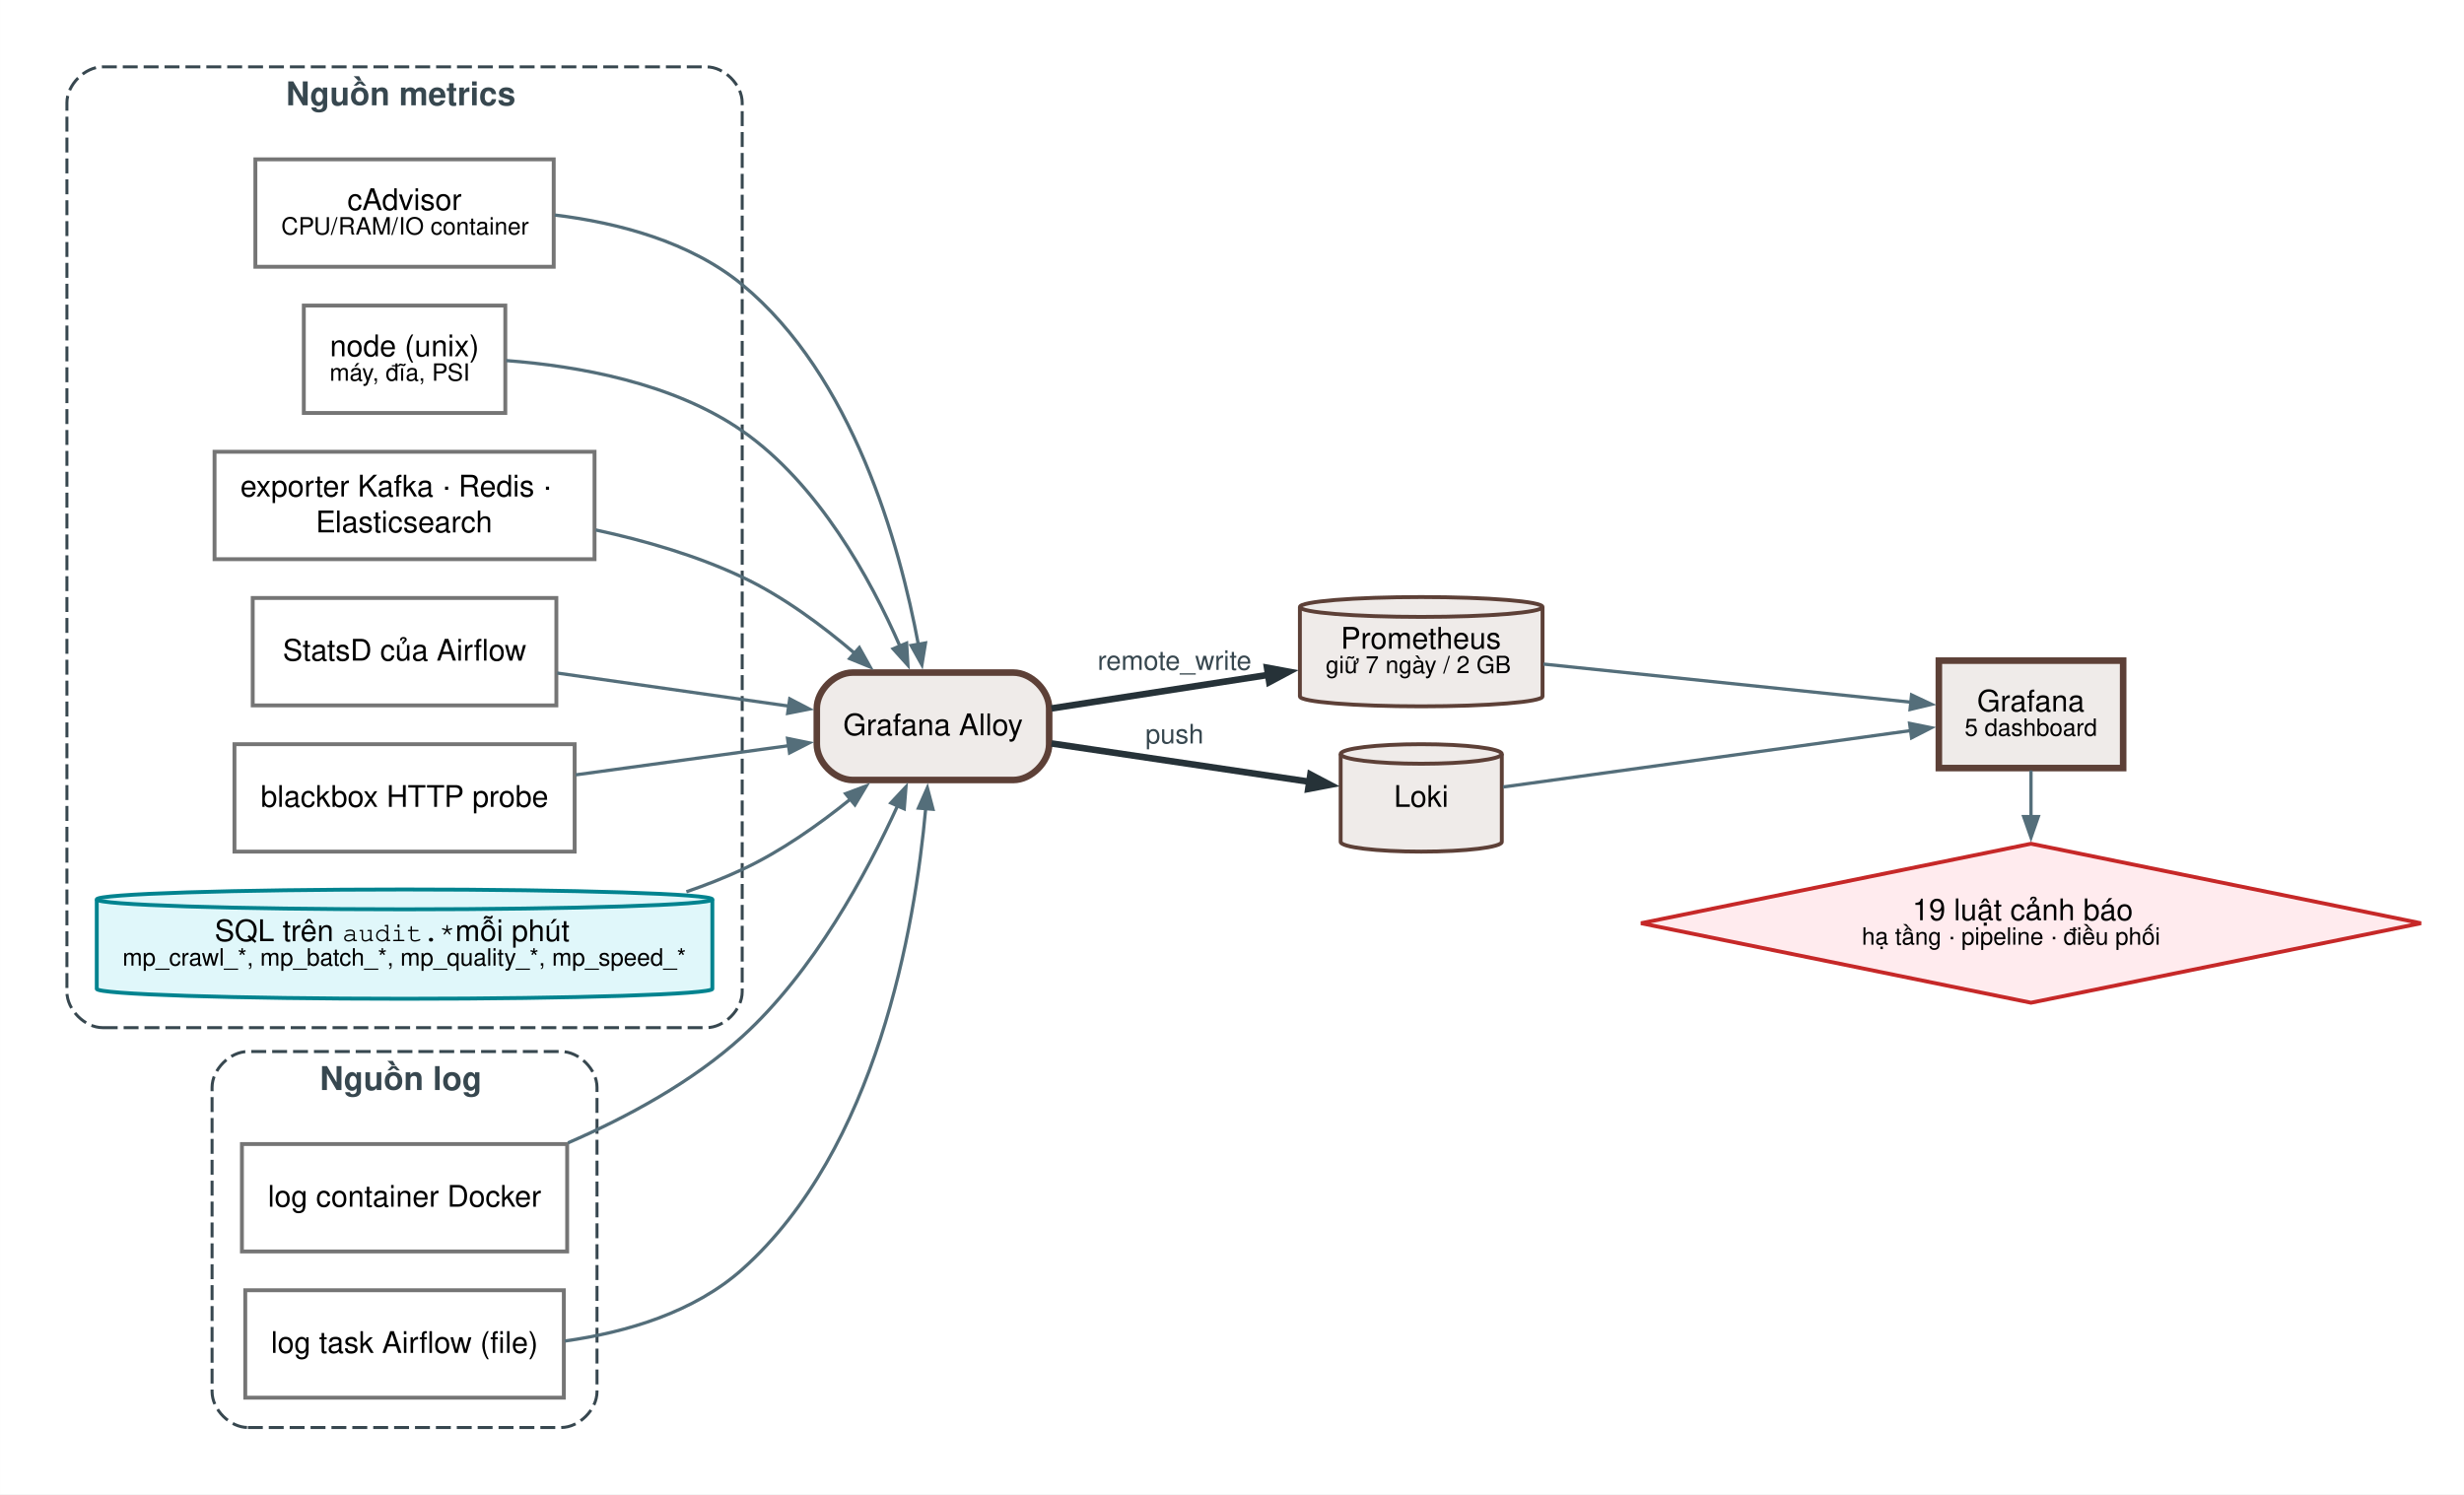
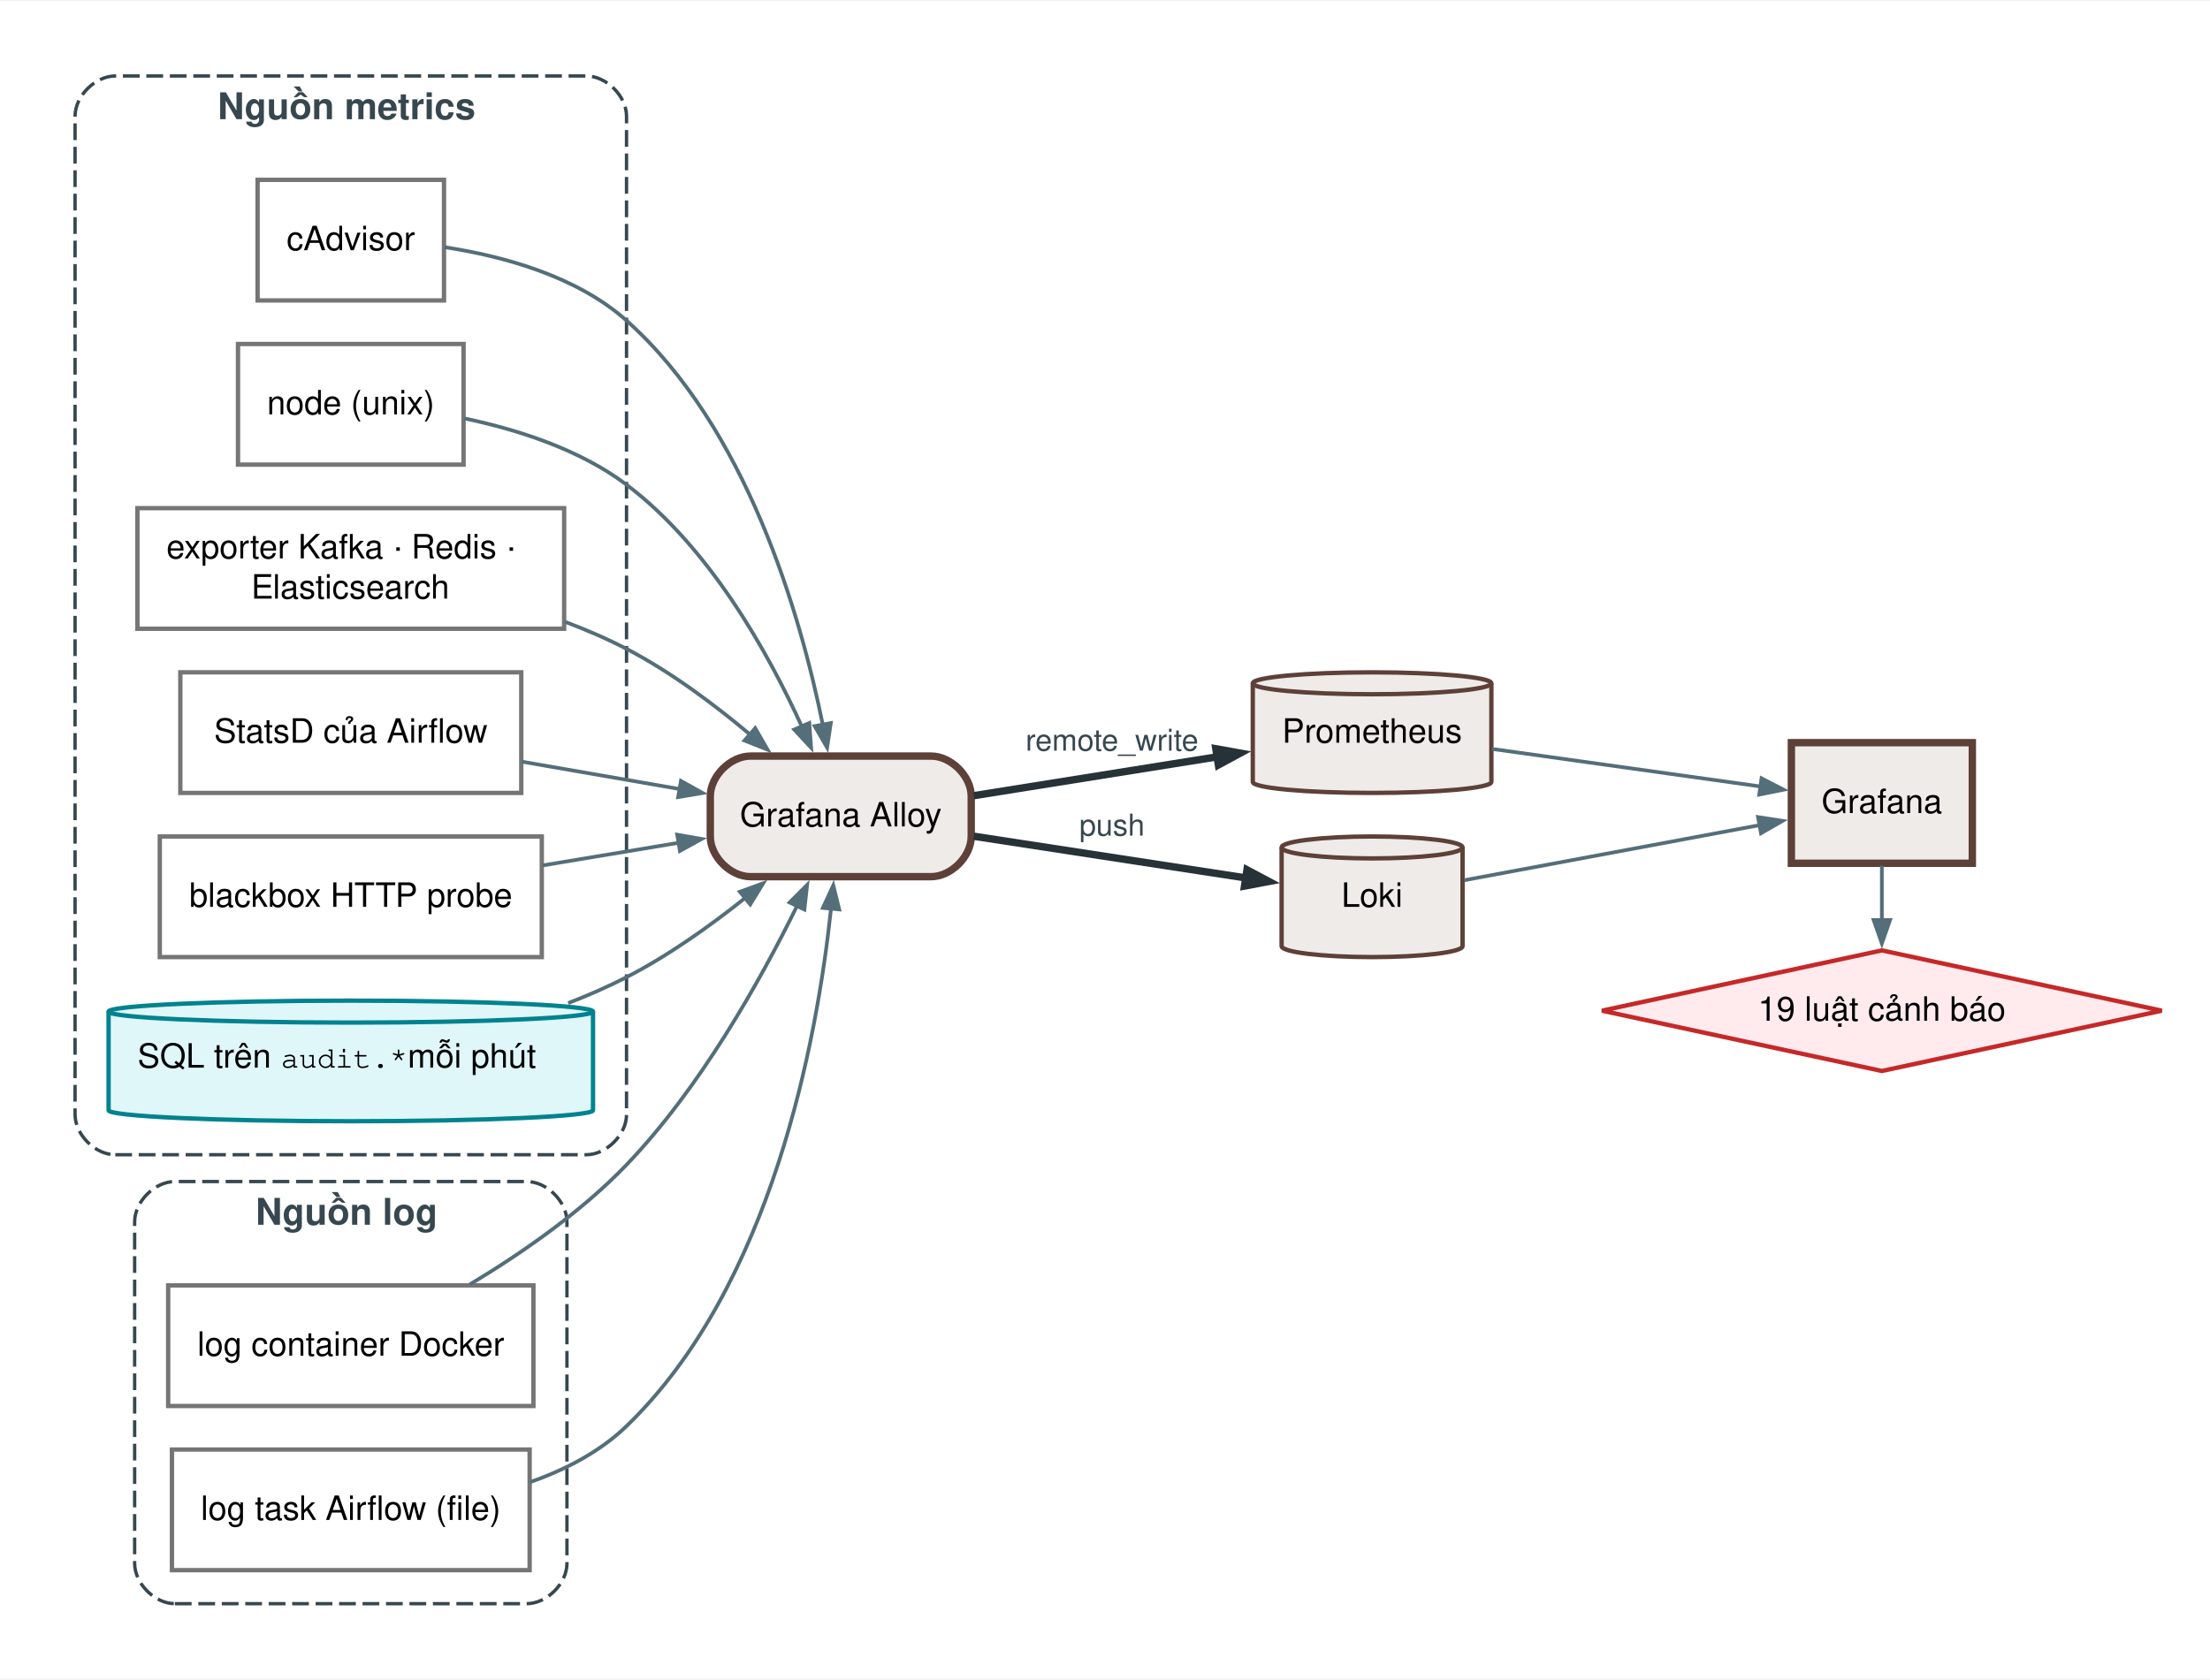
- <svg xmlns="http://www.w3.org/2000/svg" width="826pt" height="501pt" viewBox="0.00 0.00 825.62 500.80">
+ <svg xmlns="http://www.w3.org/2000/svg" width="659pt" height="501pt" viewBox="0.00 0.00 659.48 500.80">
  <g id="graph0" class="graph" transform="scale(1 1) rotate(0) translate(14.4 486.4)">
-     <polygon fill="white" stroke="none" points="-14.4,14.4 -14.4,-486.4 811.22,-486.4 811.22,14.4 -14.4,14.4" />
+     <polygon fill="white" stroke="none" points="-14.4,14.4 -14.4,-486.4 645.08,-486.4 645.08,14.4 -14.4,14.4" />
    <g id="clust1" class="cluster">
-       <path fill="white" stroke="#37474f" stroke-dasharray="5,2" d="M20,-142C20,-142 222.28,-142 222.28,-142 228.28,-142 234.28,-148 234.28,-154 234.28,-154 234.28,-452 234.28,-452 234.28,-458 228.28,-464 222.28,-464 222.28,-464 20,-464 20,-464 14,-464 8,-458 8,-452 8,-452 8,-154 8,-154 8,-148 14,-142 20,-142" />
-       <text text-anchor="start" x="81.41" y="-451.1" font-family="Helvetica,sans-Serif" font-weight="bold" font-size="11.00" fill="#37474f">Nguồn metrics</text>
+       <path fill="white" stroke="#37474f" stroke-dasharray="5,2" d="M20,-142C20,-142 160.56,-142 160.56,-142 166.56,-142 172.56,-148 172.56,-154 172.56,-154 172.56,-452 172.56,-452 172.56,-458 166.56,-464 160.56,-464 160.56,-464 20,-464 20,-464 14,-464 8,-458 8,-452 8,-452 8,-154 8,-154 8,-148 14,-142 20,-142" />
+       <text text-anchor="start" x="50.55" y="-451.1" font-family="Helvetica,sans-Serif" font-weight="bold" font-size="11.00" fill="#37474f">Nguồn metrics</text>
    </g>
    <g id="clust2" class="cluster">
-       <path fill="white" stroke="#37474f" stroke-dasharray="5,2" d="M68.64,-8C68.64,-8 173.63,-8 173.63,-8 179.63,-8 185.63,-14 185.63,-20 185.63,-20 185.63,-122 185.63,-122 185.63,-128 179.63,-134 173.63,-134 173.63,-134 68.64,-134 68.64,-134 62.64,-134 56.64,-128 56.64,-122 56.64,-122 56.64,-20 56.64,-20 56.64,-14 62.64,-8 68.64,-8" />
-       <text text-anchor="start" x="92.73" y="-121.1" font-family="Helvetica,sans-Serif" font-weight="bold" font-size="11.00" fill="#37474f">Nguồn log</text>
+       <path fill="white" stroke="#37474f" stroke-dasharray="5,2" d="M37.78,-8C37.78,-8 142.78,-8 142.78,-8 148.78,-8 154.78,-14 154.78,-20 154.78,-20 154.78,-122 154.78,-122 154.78,-128 148.78,-134 142.78,-134 142.78,-134 37.78,-134 37.78,-134 31.78,-134 25.78,-128 25.78,-122 25.78,-122 25.78,-20 25.78,-20 25.78,-14 31.78,-8 37.78,-8" />
+       <text text-anchor="start" x="61.87" y="-121.1" font-family="Helvetica,sans-Serif" font-weight="bold" font-size="11.00" fill="#37474f">Nguồn log</text>
    </g>
    <g id="node1" class="node">
-       <polygon fill="#ffffff" stroke="#757575" stroke-width="1.3" points="171.12,-433 71.15,-433 71.15,-397 171.12,-397 171.12,-433" />
-       <text text-anchor="start" x="101.97" y="-416" font-family="Helvetica,sans-Serif" font-size="10.00">cAdvisor</text>
-       <text text-anchor="start" x="79.79" y="-407.8" font-family="Helvetica,sans-Serif" font-size="8.00">CPU/RAM/IO container</text>
+       <polygon fill="#ffffff" stroke="#757575" stroke-width="1.3" points="118.09,-433 62.47,-433 62.47,-397 118.09,-397 118.09,-433" />
+       <text text-anchor="middle" x="90.28" y="-412" font-family="Helvetica,sans-Serif" font-size="10.00">cAdvisor</text>
    </g>
    <g id="node9" class="node">
-       <path fill="#efebe9" stroke="#5d4037" stroke-width="2.2" d="M325.14,-261C325.14,-261 271.28,-261 271.28,-261 265.28,-261 259.28,-255 259.28,-249 259.28,-249 259.28,-237 259.28,-237 259.28,-231 265.28,-225 271.28,-225 271.28,-225 325.14,-225 325.14,-225 331.14,-225 337.14,-231 337.14,-237 337.14,-237 337.14,-249 337.14,-249 337.14,-255 331.14,-261 325.14,-261" />
-       <text text-anchor="middle" x="298.21" y="-240" font-family="Helvetica,sans-Serif" font-size="10.00">Grafana Alloy</text>
+       <path fill="#efebe9" stroke="#5d4037" stroke-width="2.2" d="M263.42,-261C263.42,-261 209.56,-261 209.56,-261 203.56,-261 197.56,-255 197.56,-249 197.56,-249 197.56,-237 197.56,-237 197.56,-231 203.56,-225 209.56,-225 209.56,-225 263.42,-225 263.42,-225 269.42,-225 275.42,-231 275.42,-237 275.42,-237 275.42,-249 275.42,-249 275.42,-255 269.42,-261 263.42,-261" />
+       <text text-anchor="middle" x="236.49" y="-240" font-family="Helvetica,sans-Serif" font-size="10.00">Grafana Alloy</text>
    </g>
    <g id="edge1" class="edge">
-       <path fill="none" stroke="#546e7a" stroke-width="1.1" d="M171.49,-414.34C192.83,-411.73 216.85,-405.38 234.28,-391 271.35,-360.42 287.02,-304.06 293.31,-270.41" />
-       <polygon fill="#546e7a" stroke="#546e7a" stroke-width="1.1" points="295.7,-270.92 294.49,-263.6 290.88,-270.08 295.7,-270.92" />
+       <path fill="none" stroke="#546e7a" stroke-width="1.1" d="M118.27,-412.9C135.61,-410.25 157.62,-404.31 172.56,-391 208.34,-359.11 224.43,-303.44 231.15,-270.22" />
+       <polygon fill="#546e7a" stroke="#546e7a" stroke-width="1.1" points="233.52,-270.86 232.42,-263.52 228.71,-269.94 233.52,-270.86" />
    </g>
    <g id="node2" class="node">
-       <polygon fill="#ffffff" stroke="#757575" stroke-width="1.3" points="154.9,-384 87.38,-384 87.38,-348 154.9,-348 154.9,-384" />
-       <text text-anchor="start" x="96.12" y="-367" font-family="Helvetica,sans-Serif" font-size="10.00">node (unix)</text>
-       <text text-anchor="start" x="96.02" y="-358.8" font-family="Helvetica,sans-Serif" font-size="8.00">máy, đĩa, PSI</text>
+       <polygon fill="#ffffff" stroke="#757575" stroke-width="1.3" points="123.93,-384 56.62,-384 56.62,-348 123.93,-348 123.93,-384" />
+       <text text-anchor="middle" x="90.28" y="-363" font-family="Helvetica,sans-Serif" font-size="10.00">node (unix)</text>
    </g>
    <g id="edge2" class="edge">
-       <path fill="none" stroke="#546e7a" stroke-width="1.1" d="M155.24,-365.56C179.1,-363.76 211.07,-358.14 234.28,-342 259.74,-324.29 277.18,-292.61 287.13,-269.86" />
-       <polygon fill="#546e7a" stroke="#546e7a" stroke-width="1.1" points="289.37,-270.86 289.81,-263.45 284.85,-268.96 289.37,-270.86" />
+       <path fill="none" stroke="#546e7a" stroke-width="1.1" d="M124.18,-361.79C140.03,-358.46 158.58,-352.54 172.56,-342 197.18,-323.44 214.69,-292.21 224.89,-269.78" />
+       <polygon fill="#546e7a" stroke="#546e7a" stroke-width="1.1" points="227.09,-270.88 227.65,-263.48 222.6,-268.91 227.09,-270.88" />
    </g>
    <g id="node3" class="node">
-       <polygon fill="#ffffff" stroke="#757575" stroke-width="1.3" points="184.8,-335 57.47,-335 57.47,-299 184.8,-299 184.8,-335" />
-       <text text-anchor="start" x="66.11" y="-320" font-family="Helvetica,sans-Serif" font-size="10.00">exporter Kafka · Redis ·</text>
-       <text text-anchor="start" x="91.4" y="-308" font-family="Helvetica,sans-Serif" font-size="10.00">Elasticsearch</text>
+       <polygon fill="#ffffff" stroke="#757575" stroke-width="1.3" points="153.94,-335 26.61,-335 26.61,-299 153.94,-299 153.94,-335" />
+       <text text-anchor="start" x="35.25" y="-320" font-family="Helvetica,sans-Serif" font-size="10.00">exporter Kafka · Redis ·</text>
+       <text text-anchor="start" x="60.55" y="-308" font-family="Helvetica,sans-Serif" font-size="10.00">Elasticsearch</text>
    </g>
    <g id="edge3" class="edge">
-       <path fill="none" stroke="#546e7a" stroke-width="1.1" d="M185.21,-308.79C201.68,-305.24 219.06,-300.18 234.28,-293 247.86,-286.59 261.15,-276.72 271.99,-267.45" />
-       <polygon fill="#546e7a" stroke="#546e7a" stroke-width="1.1" points="273.53,-269.36 277.15,-262.89 270.29,-265.68 273.53,-269.36" />
+       <path fill="none" stroke="#546e7a" stroke-width="1.1" d="M154.36,-301.02C160.64,-298.65 166.81,-295.99 172.56,-293 185.68,-286.18 198.73,-276.43 209.51,-267.36" />
+       <polygon fill="#546e7a" stroke="#546e7a" stroke-width="1.1" points="210.96,-269.34 214.65,-262.91 207.76,-265.64 210.96,-269.34" />
    </g>
    <g id="node4" class="node">
-       <polygon fill="#ffffff" stroke="#757575" stroke-width="1.3" points="172.01,-286 70.26,-286 70.26,-250 172.01,-250 172.01,-286" />
-       <text text-anchor="middle" x="121.14" y="-265" font-family="Helvetica,sans-Serif" font-size="10.00">StatsD của Airflow</text>
+       <polygon fill="#ffffff" stroke="#757575" stroke-width="1.3" points="141.15,-286 39.41,-286 39.41,-250 141.15,-250 141.15,-286" />
+       <text text-anchor="middle" x="90.28" y="-265" font-family="Helvetica,sans-Serif" font-size="10.00">StatsD của Airflow</text>
    </g>
    <g id="edge4" class="edge">
-       <path fill="none" stroke="#546e7a" stroke-width="1.1" d="M172.31,-260.84C196.8,-257.34 226.1,-253.15 250.16,-249.72" />
-       <polygon fill="#546e7a" stroke="#546e7a" stroke-width="1.1" points="250.21,-252.19 256.79,-248.77 249.52,-247.34 250.21,-252.19" />
+       <path fill="none" stroke="#546e7a" stroke-width="1.1" d="M141.31,-259.33C156.69,-256.66 173.55,-253.74 188.7,-251.11" />
+       <polygon fill="#546e7a" stroke="#546e7a" stroke-width="1.1" points="188.8,-253.58 195.28,-249.97 187.96,-248.75 188.8,-253.58" />
    </g>
    <g id="node5" class="node">
-       <polygon fill="#ffffff" stroke="#757575" stroke-width="1.3" points="178.13,-237 64.14,-237 64.14,-201 178.13,-201 178.13,-237" />
-       <text text-anchor="middle" x="121.14" y="-216" font-family="Helvetica,sans-Serif" font-size="10.00">blackbox HTTP probe</text>
+       <polygon fill="#ffffff" stroke="#757575" stroke-width="1.3" points="147.27,-237 33.28,-237 33.28,-201 147.27,-201 147.27,-237" />
+       <text text-anchor="middle" x="90.28" y="-216" font-family="Helvetica,sans-Serif" font-size="10.00">blackbox HTTP probe</text>
    </g>
    <g id="edge5" class="edge">
-       <path fill="none" stroke="#546e7a" stroke-width="1.1" d="M178.5,-226.73C201.53,-229.88 227.87,-233.49 249.88,-236.51" />
-       <polygon fill="#546e7a" stroke="#546e7a" stroke-width="1.1" points="249.48,-238.93 256.75,-237.45 250.15,-234.08 249.48,-238.93" />
+       <path fill="none" stroke="#546e7a" stroke-width="1.1" d="M147.45,-228.35C160.94,-230.59 175.22,-232.97 188.26,-235.14" />
+       <polygon fill="#546e7a" stroke="#546e7a" stroke-width="1.1" points="187.68,-237.53 194.99,-236.26 188.49,-232.69 187.68,-237.53" />
    </g>
    <g id="node6" class="node">
-       <path fill="#e0f7fa" stroke="#00838f" stroke-width="1.3" d="M224.28,-184.99C224.28,-186.82 178.05,-188.31 121.14,-188.31 64.23,-188.31 18,-186.82 18,-184.99 18,-184.99 18,-155.01 18,-155.01 18,-153.18 64.23,-151.69 121.14,-151.69 178.05,-151.69 224.28,-153.18 224.28,-155.01 224.28,-155.01 224.28,-184.99 224.28,-184.99" />
-       <path fill="none" stroke="#00838f" stroke-width="1.3" d="M224.28,-184.99C224.28,-183.15 178.05,-181.66 121.14,-181.66 64.23,-181.66 18,-183.15 18,-184.99" />
-       <text text-anchor="start" x="57.5" y="-171" font-family="Helvetica,sans-Serif" font-size="10.00">SQL trên </text>
-       <text text-anchor="start" x="100.29" y="-171" font-family="Courier,monospace" font-size="9.00">audit.*</text>
-       <text text-anchor="start" x="138.1" y="-171" font-family="Helvetica,sans-Serif" font-size="10.00"> mỗi phút</text>
-       <text text-anchor="start" x="26.64" y="-162.8" font-family="Helvetica,sans-Serif" font-size="8.00">mp_crawl_*, mp_batch_*, mp_quality_*, mp_speed_*</text>
+       <path fill="#e0f7fa" stroke="#00838f" stroke-width="1.3" d="M162.56,-184.73C162.56,-186.53 130.16,-188 90.28,-188 50.4,-188 18,-186.53 18,-184.73 18,-184.73 18,-155.27 18,-155.27 18,-153.47 50.4,-152 90.28,-152 130.16,-152 162.56,-153.47 162.56,-155.27 162.56,-155.27 162.56,-184.73 162.56,-184.73" />
+       <path fill="none" stroke="#00838f" stroke-width="1.3" d="M162.56,-184.73C162.56,-182.92 130.16,-181.45 90.28,-181.45 50.4,-181.45 18,-182.92 18,-184.73" />
+       <text text-anchor="start" x="26.64" y="-168" font-family="Helvetica,sans-Serif" font-size="10.00">SQL trên </text>
+       <text text-anchor="start" x="69.43" y="-168" font-family="Courier,monospace" font-size="9.00">audit.*</text>
+       <text text-anchor="start" x="107.24" y="-168" font-family="Helvetica,sans-Serif" font-size="10.00"> mỗi phút</text>
    </g>
    <g id="edge6" class="edge">
-       <path fill="none" stroke="#546e7a" stroke-width="1.1" d="M215.58,-187.54C222.02,-189.75 228.31,-192.22 234.28,-195 247.15,-200.99 259.89,-209.97 270.5,-218.55" />
-       <polygon fill="#546e7a" stroke="#546e7a" stroke-width="1.1" points="268.93,-220.42 275.87,-223.02 272.06,-216.66 268.93,-220.42" />
+       <path fill="none" stroke="#546e7a" stroke-width="1.1" d="M155.15,-187.26C161.15,-189.59 167.04,-192.16 172.56,-195 184.99,-201.39 197.48,-210.28 208.01,-218.68" />
+       <polygon fill="#546e7a" stroke="#546e7a" stroke-width="1.1" points="206.38,-220.5 213.35,-223.04 209.48,-216.71 206.38,-220.5" />
    </g>
    <g id="node7" class="node">
-       <polygon fill="#ffffff" stroke="#757575" stroke-width="1.3" points="175.63,-103 66.64,-103 66.64,-67 175.63,-67 175.63,-103" />
-       <text text-anchor="middle" x="121.14" y="-82" font-family="Helvetica,sans-Serif" font-size="10.00">log container Docker</text>
+       <polygon fill="#ffffff" stroke="#757575" stroke-width="1.3" points="144.78,-103 35.78,-103 35.78,-67 144.78,-67 144.78,-103" />
+       <text text-anchor="middle" x="90.28" y="-82" font-family="Helvetica,sans-Serif" font-size="10.00">log container Docker</text>
    </g>
    <g id="edge7" class="edge">
-       <path fill="none" stroke="#546e7a" stroke-width="1.1" d="M175.92,-103.4C195.81,-112.03 217.57,-123.81 234.28,-139 258.17,-160.71 275.97,-193.61 286.44,-216.57" />
-       <polygon fill="#546e7a" stroke="#546e7a" stroke-width="1.1" points="284.09,-217.31 289.16,-222.72 288.57,-215.33 284.09,-217.31" />
+       <path fill="none" stroke="#546e7a" stroke-width="1.1" d="M125.82,-103.3C141.31,-112.61 159.08,-124.94 172.56,-139 194.54,-161.93 212.43,-193.85 223.44,-216.26" />
+       <polygon fill="#546e7a" stroke="#546e7a" stroke-width="1.1" points="221.22,-217.3 226.46,-222.55 225.64,-215.18 221.22,-217.3" />
    </g>
    <g id="node8" class="node">
-       <polygon fill="#ffffff" stroke="#757575" stroke-width="1.3" points="174.51,-54 67.76,-54 67.76,-18 174.51,-18 174.51,-54" />
-       <text text-anchor="middle" x="121.14" y="-33" font-family="Helvetica,sans-Serif" font-size="10.00">log task Airflow (file)</text>
+       <polygon fill="#ffffff" stroke="#757575" stroke-width="1.3" points="143.65,-54 36.91,-54 36.91,-18 143.65,-18 143.65,-54" />
+       <text text-anchor="middle" x="90.28" y="-33" font-family="Helvetica,sans-Serif" font-size="10.00">log task Airflow (file)</text>
    </g>
    <g id="edge8" class="edge">
-       <path fill="none" stroke="#546e7a" stroke-width="1.1" d="M174.84,-36.98C195.53,-39.9 218.13,-46.59 234.28,-61 279.38,-101.25 292.17,-175.45 295.78,-215.55" />
-       <polygon fill="#546e7a" stroke="#546e7a" stroke-width="1.1" points="293.33,-215.59 296.33,-222.37 298.21,-215.2 293.33,-215.59" />
+       <path fill="none" stroke="#546e7a" stroke-width="1.1" d="M143.78,-44.28C154.32,-47.98 164.6,-53.31 172.56,-61 215.93,-102.9 229.42,-176.1 233.61,-215.69" />
+       <polygon fill="#546e7a" stroke="#546e7a" stroke-width="1.1" points="231.15,-215.68 234.26,-222.42 236.03,-215.22 231.15,-215.68" />
    </g>
    <g id="node10" class="node">
-       <path fill="#efebe9" stroke="#5d4037" stroke-width="1.3" d="M502.47,-282.99C502.47,-284.82 484.25,-286.31 461.82,-286.31 439.38,-286.31 421.16,-284.82 421.16,-282.99 421.16,-282.99 421.16,-253.01 421.16,-253.01 421.16,-251.18 439.38,-249.69 461.82,-249.69 484.25,-249.69 502.47,-251.18 502.47,-253.01 502.47,-253.01 502.47,-282.99 502.47,-282.99" />
-       <path fill="none" stroke="#5d4037" stroke-width="1.3" d="M502.47,-282.99C502.47,-281.15 484.25,-279.66 461.82,-279.66 439.38,-279.66 421.16,-281.15 421.16,-282.99" />
-       <text text-anchor="start" x="434.86" y="-269" font-family="Helvetica,sans-Serif" font-size="10.00">Prometheus</text>
-       <text text-anchor="start" x="429.8" y="-260.8" font-family="Helvetica,sans-Serif" font-size="8.00">giữ 7 ngày / 2 GB</text>
+       <path fill="#efebe9" stroke="#5d4037" stroke-width="1.3" d="M430.64,-282.73C430.64,-284.53 414.68,-286 395.04,-286 375.4,-286 359.44,-284.53 359.44,-282.73 359.44,-282.73 359.44,-253.27 359.44,-253.27 359.44,-251.47 375.4,-250 395.04,-250 414.68,-250 430.64,-251.47 430.64,-253.27 430.64,-253.27 430.64,-282.73 430.64,-282.73" />
+       <path fill="none" stroke="#5d4037" stroke-width="1.3" d="M430.64,-282.73C430.64,-280.92 414.68,-279.45 395.04,-279.45 375.4,-279.45 359.44,-280.92 359.44,-282.73" />
+       <text text-anchor="middle" x="395.04" y="-265" font-family="Helvetica,sans-Serif" font-size="10.00">Prometheus</text>
    </g>
    <g id="edge9" class="edge">
-       <path fill="none" stroke="#263238" stroke-width="2.2" d="M337.92,-248.99C359.72,-252.36 387.19,-256.61 410.63,-260.24" />
-       <polygon fill="#263238" stroke="#263238" stroke-width="2.2" points="410.15,-262.64 417.44,-261.29 410.9,-257.8 410.15,-262.64" />
-       <text text-anchor="middle" x="379.15" y="-261.9" font-family="Helvetica,sans-Serif" font-size="9.00" fill="#37474f">remote_write</text>
+       <path fill="none" stroke="#263238" stroke-width="2.2" d="M276.19,-249.18C298.17,-252.69 325.81,-257.1 348.8,-260.77" />
+       <polygon fill="#263238" stroke="#263238" stroke-width="2.2" points="348.41,-263.19 355.71,-261.88 349.18,-258.35 348.41,-263.19" />
+       <text text-anchor="middle" x="317.43" y="-262.61" font-family="Helvetica,sans-Serif" font-size="9.00" fill="#37474f">remote_write</text>
    </g>
    <g id="node11" class="node">
-       <path fill="#efebe9" stroke="#5d4037" stroke-width="1.3" d="M488.82,-233.73C488.82,-235.53 476.71,-237 461.82,-237 446.92,-237 434.82,-235.53 434.82,-233.73 434.82,-233.73 434.82,-204.27 434.82,-204.27 434.82,-202.47 446.92,-201 461.82,-201 476.71,-201 488.82,-202.47 488.82,-204.27 488.82,-204.27 488.82,-233.73 488.82,-233.73" />
-       <path fill="none" stroke="#5d4037" stroke-width="1.3" d="M488.82,-233.73C488.82,-231.92 476.71,-230.45 461.82,-230.45 446.92,-230.45 434.82,-231.92 434.82,-233.73" />
-       <text text-anchor="middle" x="461.82" y="-216" font-family="Helvetica,sans-Serif" font-size="10.00">Loki</text>
+       <path fill="#efebe9" stroke="#5d4037" stroke-width="1.3" d="M422.04,-233.73C422.04,-235.53 409.94,-237 395.04,-237 380.14,-237 368.04,-235.53 368.04,-233.73 368.04,-233.73 368.04,-204.27 368.04,-204.27 368.04,-202.47 380.14,-201 395.04,-201 409.94,-201 422.04,-202.47 422.04,-204.27 422.04,-204.27 422.04,-233.73 422.04,-233.73" />
+       <path fill="none" stroke="#5d4037" stroke-width="1.3" d="M422.04,-233.73C422.04,-231.92 409.94,-230.45 395.04,-230.45 380.14,-230.45 368.04,-231.92 368.04,-233.73" />
+       <text text-anchor="middle" x="395.04" y="-216" font-family="Helvetica,sans-Serif" font-size="10.00">Loki</text>
    </g>
    <g id="edge10" class="edge">
-       <path fill="none" stroke="#263238" stroke-width="2.2" d="M337.92,-237.25C364.18,-233.35 398.67,-228.23 424.43,-224.4" />
-       <polygon fill="#263238" stroke="#263238" stroke-width="2.2" points="424.68,-226.84 431.24,-223.39 423.96,-222 424.68,-226.84" />
-       <text text-anchor="middle" x="379.15" y="-237.25" font-family="Helvetica,sans-Serif" font-size="9.00" fill="#37474f">push</text>
+       <path fill="none" stroke="#263238" stroke-width="2.2" d="M276.19,-237.07C301.07,-233.25 333.18,-228.33 357.6,-224.59" />
+       <polygon fill="#263238" stroke="#263238" stroke-width="2.2" points="357.71,-227.05 364.26,-223.57 356.97,-222.2 357.71,-227.05" />
+       <text text-anchor="middle" x="317.43" y="-237.25" font-family="Helvetica,sans-Serif" font-size="9.00" fill="#37474f">push</text>
    </g>
    <g id="node12" class="node">
-       <polygon fill="#efebe9" stroke="#5d4037" stroke-width="2.2" points="697.03,-265 635.27,-265 635.27,-229 697.03,-229 697.03,-265" />
-       <text text-anchor="start" x="648.08" y="-248" font-family="Helvetica,sans-Serif" font-size="10.00">Grafana</text>
-       <text text-anchor="start" x="643.91" y="-239.8" font-family="Helvetica,sans-Serif" font-size="8.00">5 dashboard</text>
+       <polygon fill="#efebe9" stroke="#5d4037" stroke-width="2.2" points="574.16,-265 520.16,-265 520.16,-229 574.16,-229 574.16,-265" />
+       <text text-anchor="middle" x="547.16" y="-244" font-family="Helvetica,sans-Serif" font-size="10.00">Grafana</text>
    </g>
    <g id="edge11" class="edge">
-       <path fill="none" stroke="#546e7a" stroke-width="1.1" d="M502.79,-263.85C538.61,-260.13 590.84,-254.71 626.31,-251.03" />
-       <polygon fill="#546e7a" stroke="#546e7a" stroke-width="1.1" points="626.13,-253.51 632.84,-250.35 625.63,-248.64 626.13,-253.51" />
+       <path fill="none" stroke="#546e7a" stroke-width="1.1" d="M430.86,-263.13C454.93,-259.76 486.83,-255.3 510.98,-251.92" />
+       <polygon fill="#546e7a" stroke="#546e7a" stroke-width="1.1" points="511.25,-254.36 517.84,-250.96 510.57,-249.5 511.25,-254.36" />
    </g>
    <g id="edge12" class="edge">
-       <path fill="none" stroke="#546e7a" stroke-width="1.1" d="M489.27,-222.66C524.1,-227.48 585.62,-235.99 625.88,-241.57" />
-       <polygon fill="#546e7a" stroke="#546e7a" stroke-width="1.1" points="625.47,-243.98 632.74,-242.51 626.14,-239.13 625.47,-243.98" />
+       <path fill="none" stroke="#546e7a" stroke-width="1.1" d="M422.53,-223.94C447.07,-228.52 483.73,-235.36 510.76,-240.4" />
+       <polygon fill="#546e7a" stroke="#546e7a" stroke-width="1.1" points="510.2,-242.79 517.53,-241.66 511.1,-237.97 510.2,-242.79" />
    </g>
    <g id="node13" class="node">
-       <polygon fill="#ffebee" stroke="#c62828" stroke-width="1.3" points="666.15,-203.64 535.47,-177 666.15,-150.36 796.82,-177 666.15,-203.64" />
-       <text text-anchor="start" x="626.4" y="-178" font-family="Helvetica,sans-Serif" font-size="10.00">19 luật cảnh báo</text>
-       <text text-anchor="start" x="609.45" y="-169.8" font-family="Helvetica,sans-Serif" font-size="8.00">hạ tầng · pipeline · điều phối</text>
+       <polygon fill="#ffebee" stroke="#c62828" stroke-width="1.3" points="547.16,-203 463.64,-185 547.16,-167 630.68,-185 547.16,-203" />
+       <text text-anchor="middle" x="547.16" y="-182" font-family="Helvetica,sans-Serif" font-size="10.00">19 luật cảnh báo</text>
    </g>
    <g id="edge13" class="edge">
-       <path fill="none" stroke="#546e7a" stroke-width="1.1" d="M666.15,-228.22C666.15,-222.94 666.15,-217.65 666.15,-212.37" />
-       <polygon fill="#546e7a" stroke="#546e7a" stroke-width="1.1" points="668.6,-212.74 666.15,-205.74 663.7,-212.74 668.6,-212.74" />
+       <path fill="none" stroke="#546e7a" stroke-width="1.1" d="M547.16,-228.27C547.16,-222.83 547.16,-217.39 547.16,-211.95" />
+       <polygon fill="#546e7a" stroke="#546e7a" stroke-width="1.1" points="549.61,-212.07 547.16,-205.07 544.71,-212.07 549.61,-212.07" />
    </g>
  </g>
</svg>
